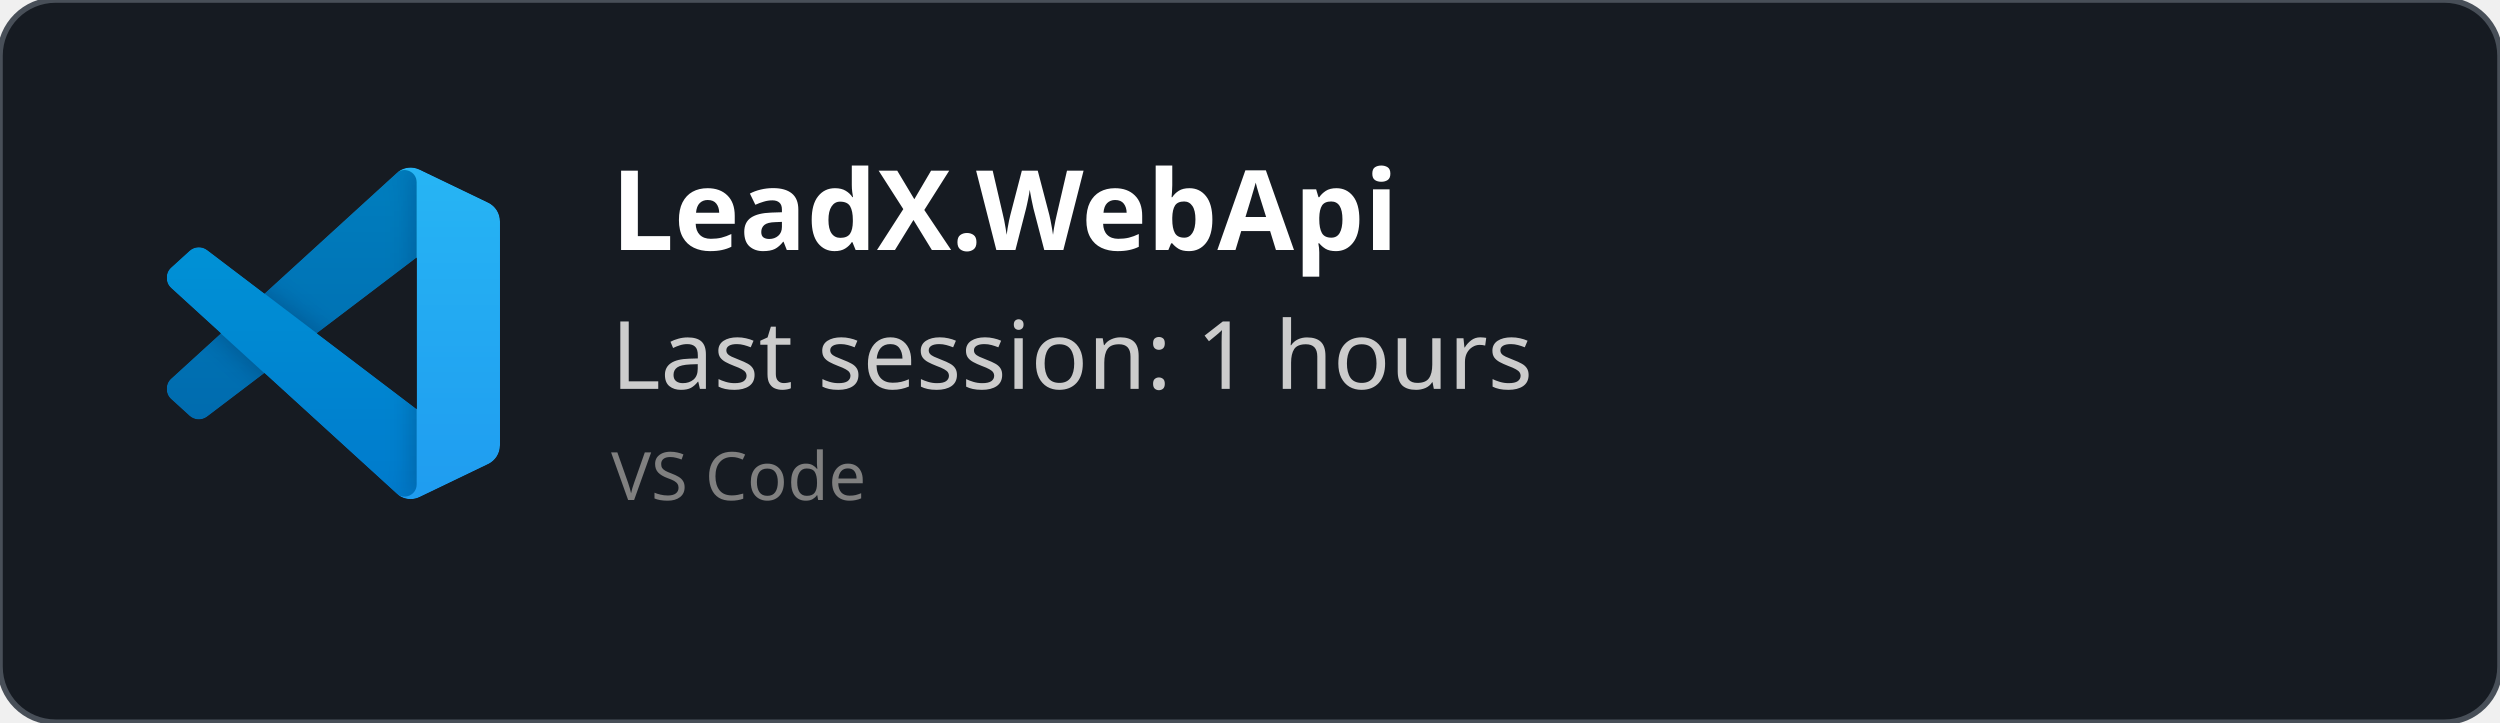
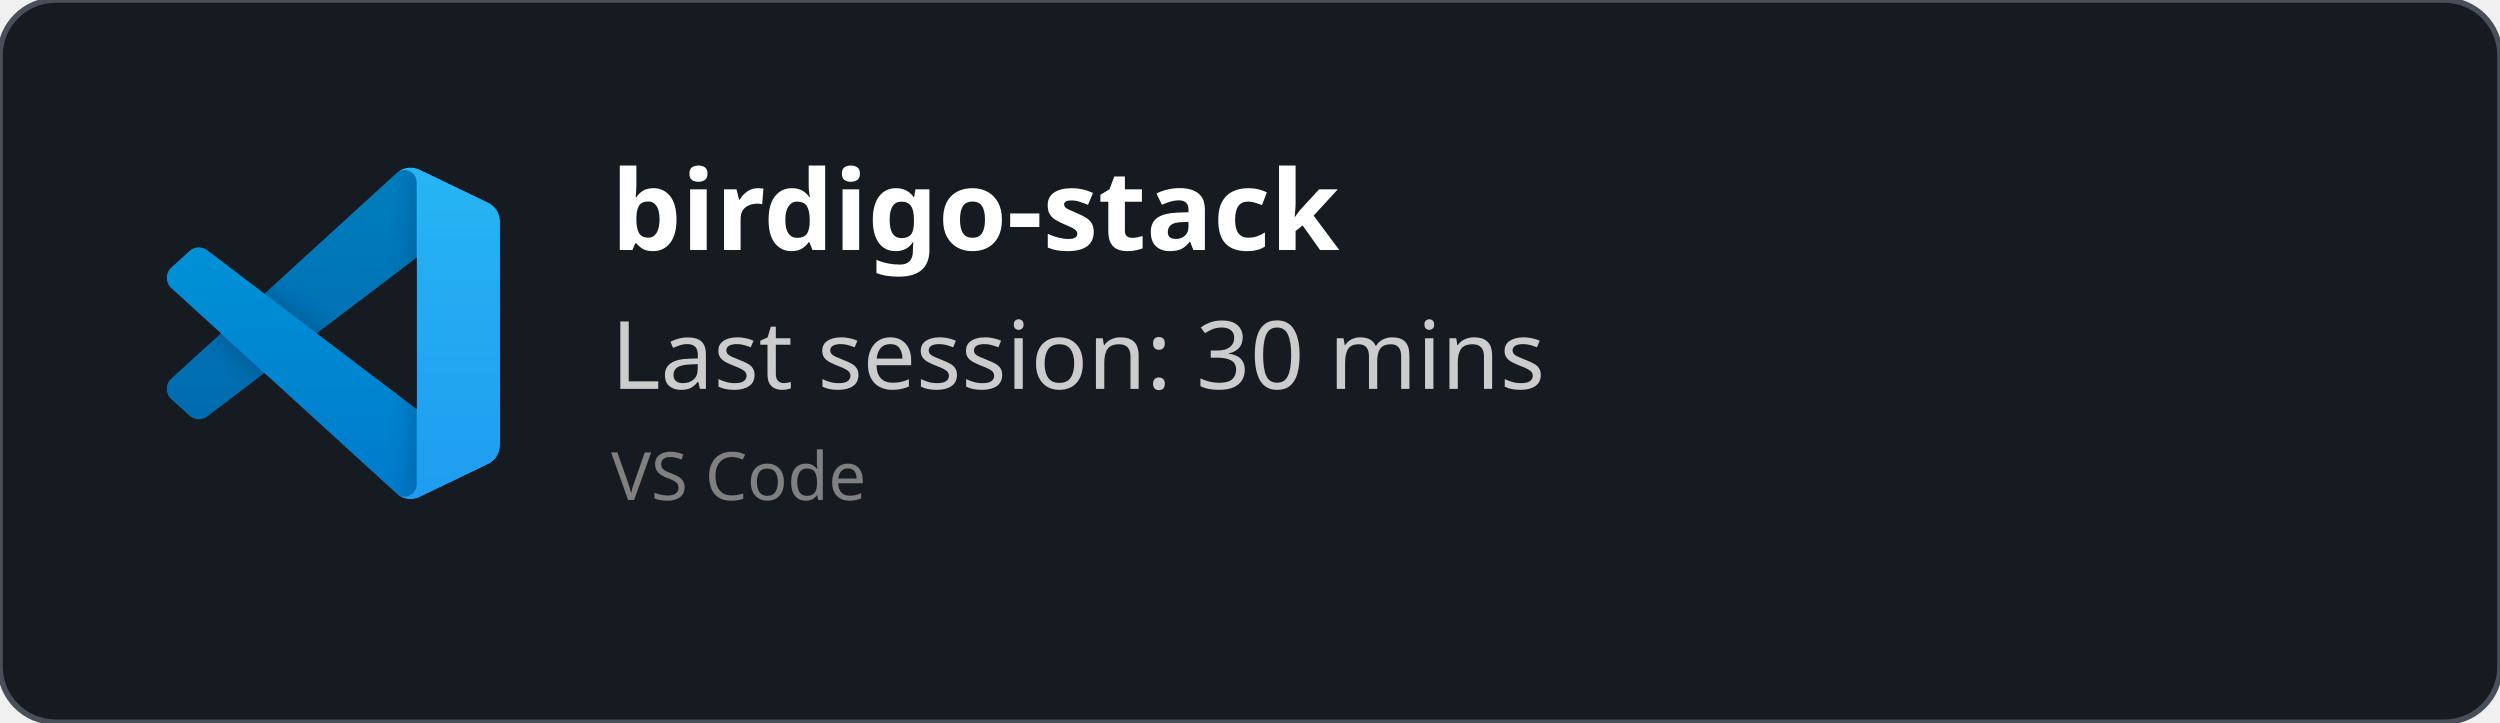
<svg xmlns="http://www.w3.org/2000/svg" width="450" height="130" viewBox="0 0 450 130" fill="none" role="img">
  <style>
    *{
        font-family: 'Segoe UI', Ubuntu, monospace
    }
    </style>
  <defs>
    <clipPath id="horizontalClip" x="20" y="20" width="500" height="200">
      <rect x="90" y="20" width="300" height="50" />
    </clipPath>
  </defs>
  <rect width="450" height="130" fill="rgba(22,27,34)" stroke="#484f58" stroke-width="1" fill-opacity="1" stroke-opacity="1" x="0" y="0" rx="10px" ry="10px">
    </rect>
  <svg width="60" height="60" x="30" y="30" viewBox="0 0 100 100" fill="none" id="vscode">
    <mask id="mask0" mask-type="alpha" maskUnits="userSpaceOnUse" x="0" y="0" width="100" height="100">
      <path fill-rule="evenodd" clip-rule="evenodd" d="M70.912 99.317C72.487 99.931 74.283 99.891 75.873 99.126L96.461 89.22C98.624 88.179 100 85.989 100 83.587V16.413C100 14.011 98.624 11.822 96.461 10.781L75.873 0.874C73.786 -0.13 71.345 0.116 69.513 1.447C69.252 1.637 69.003 1.849 68.769 2.083L29.355 38.041L12.187 25.01C10.589 23.797 8.354 23.896 6.869 25.246L1.363 30.255C-0.453 31.906 -0.455 34.763 1.359 36.417L16.247 50L1.359 63.583C-0.455 65.237 -0.453 68.094 1.363 69.745L6.869 74.754C8.354 76.104 10.589 76.204 12.187 74.99L29.355 61.959L68.769 97.917C69.392 98.541 70.125 99.01 70.912 99.317ZM75.015 27.299L45.109 50L75.015 72.701V27.299Z" fill="white" />
    </mask>
    <g mask="url(#mask0)">
      <path d="M96.461 10.796L75.857 0.876C73.472 -0.273 70.622 0.212 68.75 2.083L1.299 63.583C-0.516 65.237 -0.514 68.094 1.303 69.745L6.813 74.754C8.298 76.104 10.535 76.204 12.134 74.99L93.361 13.37C96.086 11.303 100 13.246 100 16.667V16.427C100 14.027 98.625 11.838 96.461 10.796Z" fill="#0065A9" />
      <g filter="url(#filter0_d)">
        <path d="M96.461 89.204L75.857 99.124C73.472 100.273 70.622 99.788 68.75 97.917L1.299 36.417C-0.516 34.763 -0.514 31.906 1.303 30.255L6.813 25.246C8.298 23.896 10.535 23.796 12.134 25.009L93.361 86.63C96.086 88.697 100 86.754 100 83.333V83.573C100 85.974 98.625 88.162 96.461 89.204Z" fill="#007ACC" />
      </g>
      <g filter="url(#filter1_d)">
        <path d="M75.858 99.126C73.472 100.274 70.622 99.788 68.75 97.917C71.056 100.223 75 98.59 75 95.328V4.672C75 1.41 71.056 -0.223 68.75 2.083C70.622 0.211 73.472 -0.274 75.858 0.874L96.459 10.781C98.623 11.822 100 14.011 100 16.413V83.587C100 85.989 98.623 88.179 96.459 89.22L75.858 99.126Z" fill="#1F9CF0" />
      </g>
      <g style="mix-blend-mode:overlay" opacity="0.25">
        <path fill-rule="evenodd" clip-rule="evenodd" d="M70.851 99.317C72.426 99.931 74.222 99.891 75.812 99.126L96.4 89.22C98.563 88.179 99.939 85.989 99.939 83.587V16.413C99.939 14.011 98.564 11.822 96.4 10.781L75.812 0.874C73.725 -0.13 71.284 0.116 69.453 1.447C69.191 1.637 68.942 1.849 68.708 2.083L29.294 38.041L12.126 25.01C10.528 23.796 8.293 23.896 6.809 25.246L1.302 30.255C-0.513 31.906 -0.515 34.763 1.298 36.417L16.186 50L1.298 63.583C-0.515 65.237 -0.513 68.094 1.302 69.745L6.809 74.754C8.293 76.104 10.528 76.204 12.126 74.99L29.294 61.959L68.708 97.917C69.332 98.54 70.064 99.01 70.851 99.317ZM74.954 27.299L45.048 50L74.954 72.701V27.299Z" fill="url(#paint0_linear)" />
      </g>
    </g>
    <defs>
      <filter id="filter0_d" x="-8.394" y="15.829" width="116.727" height="92.246" filterUnits="userSpaceOnUse" color-interpolation-filters="sRGB">
        <feFlood flood-opacity="0" result="BackgroundImageFix" />
        <feColorMatrix in="SourceAlpha" type="matrix" values="0 0 0 0 0 0 0 0 0 0 0 0 0 0 0 0 0 0 127 0" />
        <feOffset />
        <feGaussianBlur stdDeviation="4.167" />
        <feColorMatrix type="matrix" values="0 0 0 0 0 0 0 0 0 0 0 0 0 0 0 0 0 0 0.25 0" />
        <feBlend mode="overlay" in2="BackgroundImageFix" result="effect1_dropShadow" />
        <feBlend mode="normal" in="SourceGraphic" in2="effect1_dropShadow" result="shape" />
      </filter>
      <filter id="filter1_d" x="60.417" y="-8.076" width="47.917" height="116.151" filterUnits="userSpaceOnUse" color-interpolation-filters="sRGB">
        <feFlood flood-opacity="0" result="BackgroundImageFix" />
        <feColorMatrix in="SourceAlpha" type="matrix" values="0 0 0 0 0 0 0 0 0 0 0 0 0 0 0 0 0 0 127 0" />
        <feOffset />
        <feGaussianBlur stdDeviation="4.167" />
        <feColorMatrix type="matrix" values="0 0 0 0 0 0 0 0 0 0 0 0 0 0 0 0 0 0 0.25 0" />
        <feBlend mode="overlay" in2="BackgroundImageFix" result="effect1_dropShadow" />
        <feBlend mode="normal" in="SourceGraphic" in2="effect1_dropShadow" result="shape" />
      </filter>
      <linearGradient id="paint0_linear" x1="49.939" y1="0.258" x2="49.939" y2="99.742" gradientUnits="userSpaceOnUse">
        <stop stop-color="white" />
        <stop offset="1" stop-color="white" stop-opacity="0" />
      </linearGradient>
    </defs>
  </svg>
  <text x="110" y="45" font-size="20" clip-path="url(#horizontalClip)" font-weight="bold" font-family="Ubuntu" fill="white">
-     LeadX.WebApi
+     birdigo-stack
    </text>
  <text x="110" y="70" font-size="17px" font-family="Ubuntu" fill="#ccc">
-     Last session: 1 hours
+     Last session: 30 mins
    </text>
  <text x="110" y="90" font-size="12px" font-family="Ubuntu" fill="grey">
    VS Code
    </text>
</svg>
